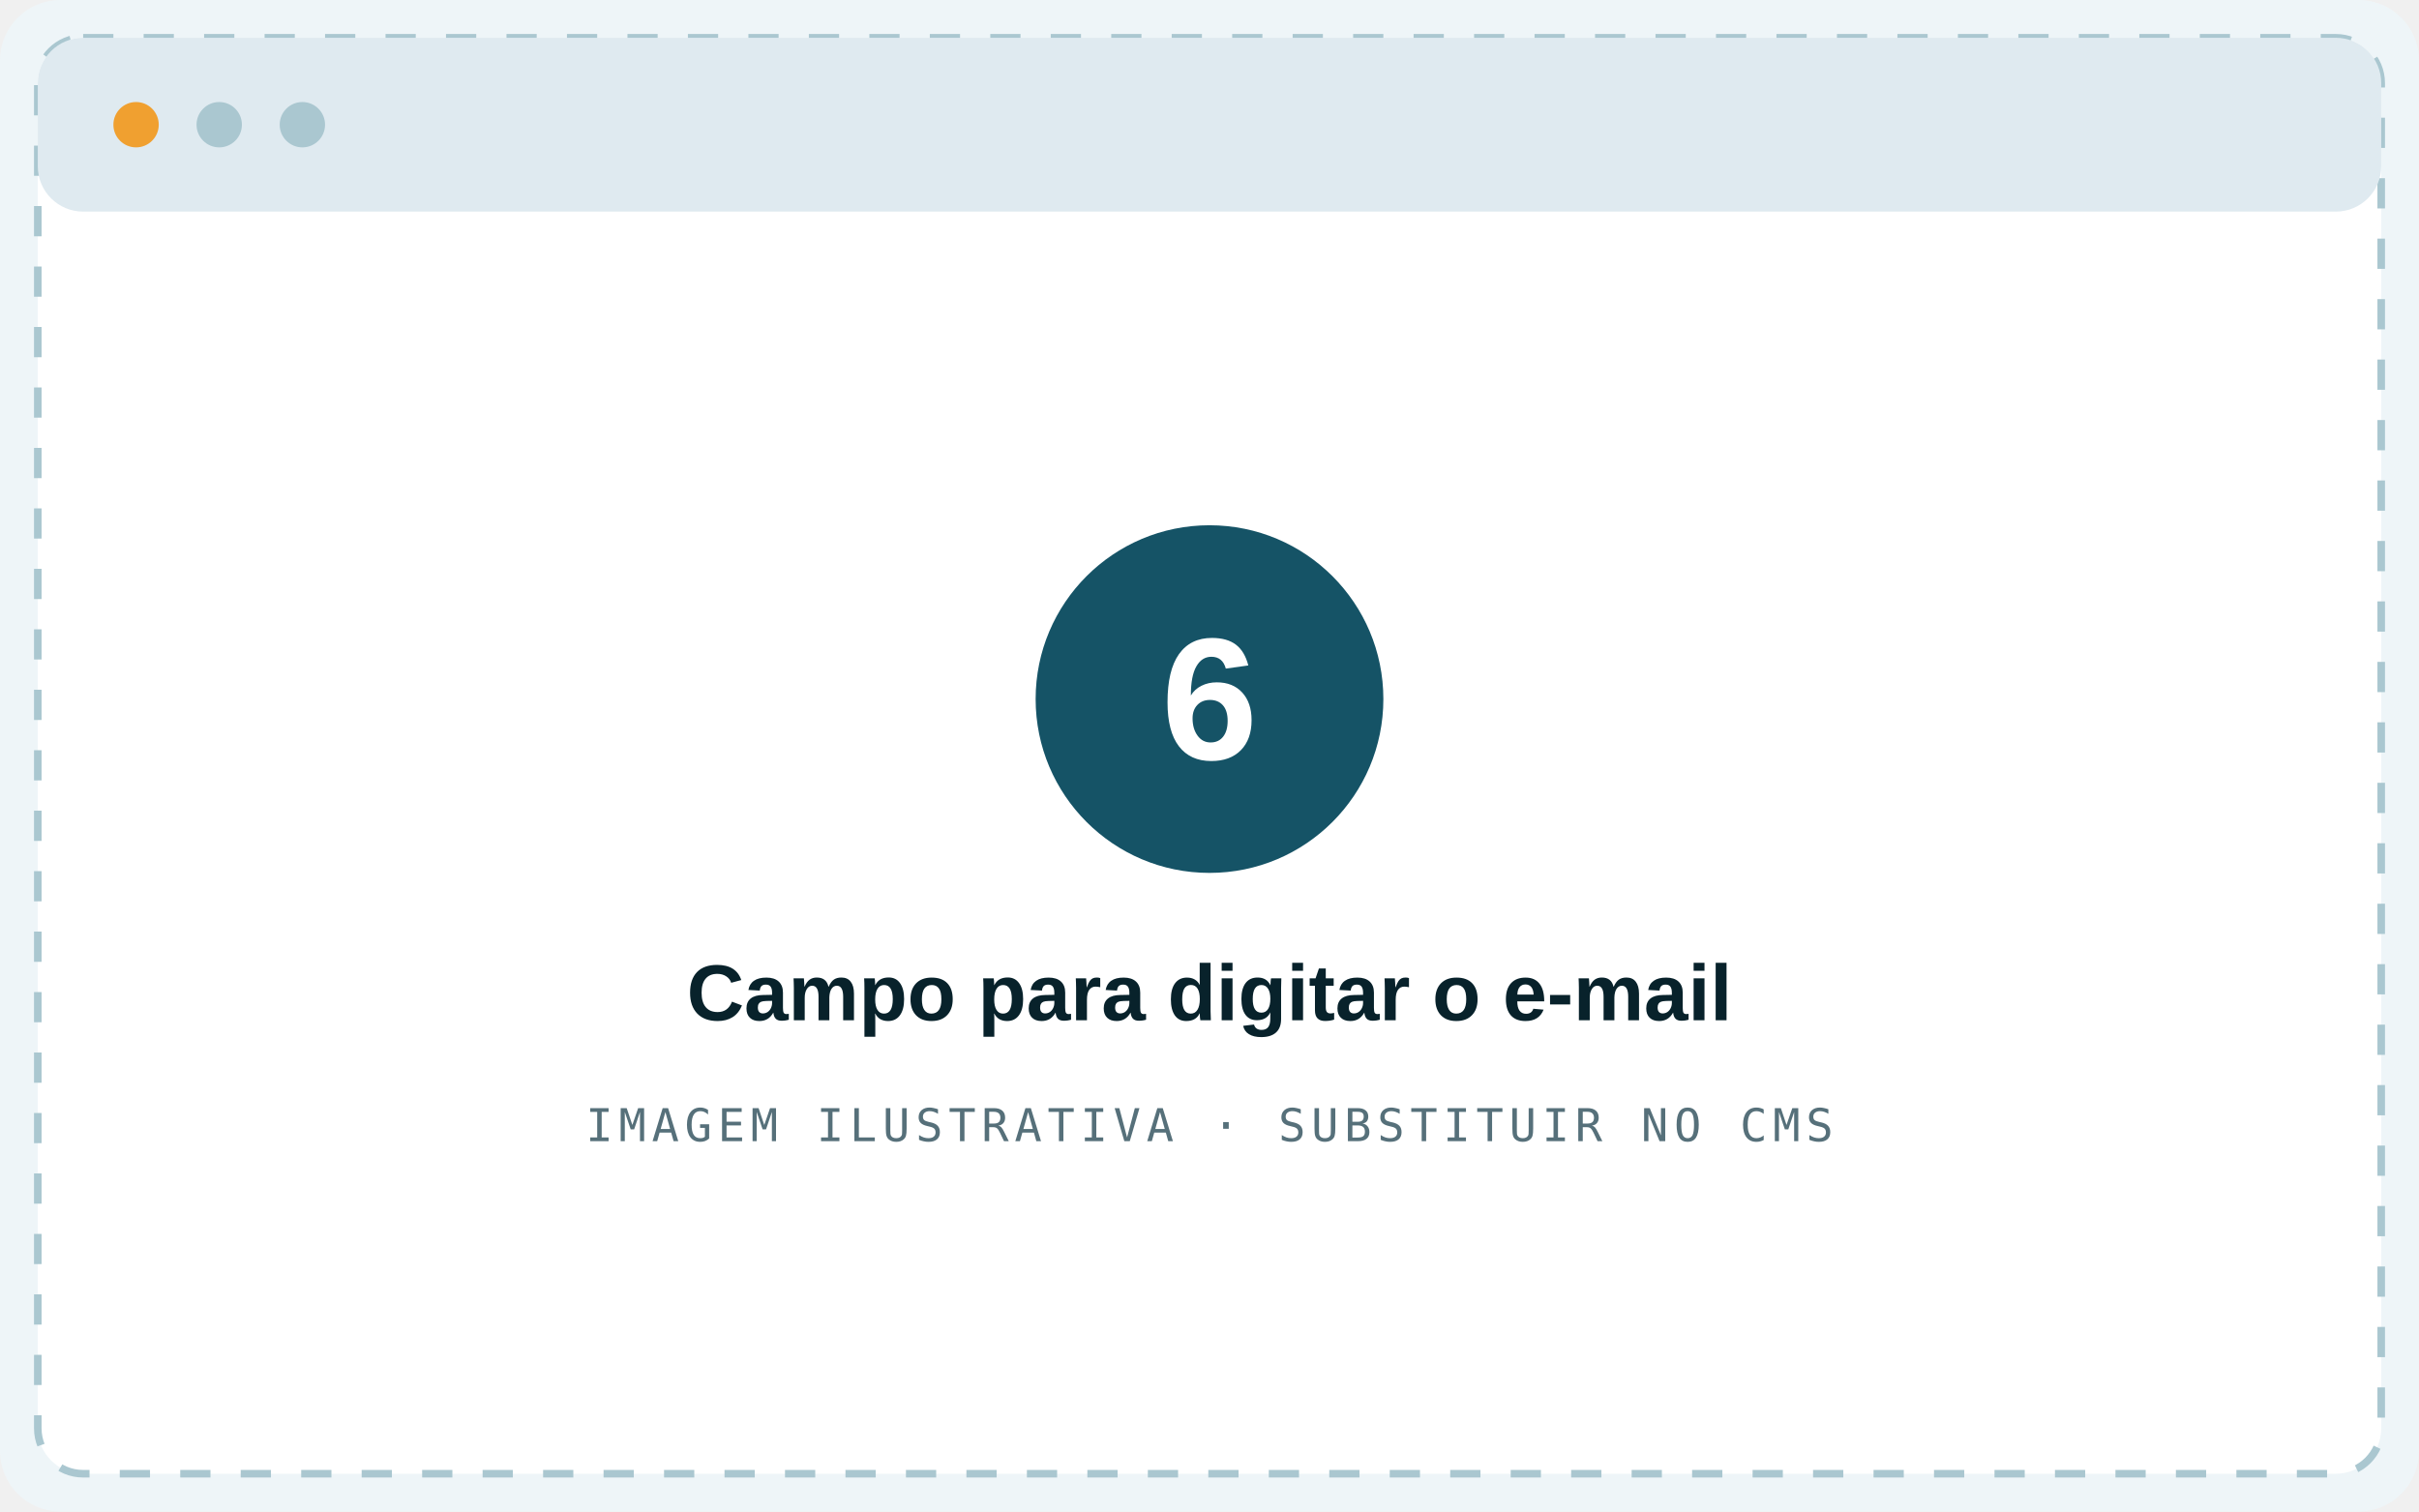
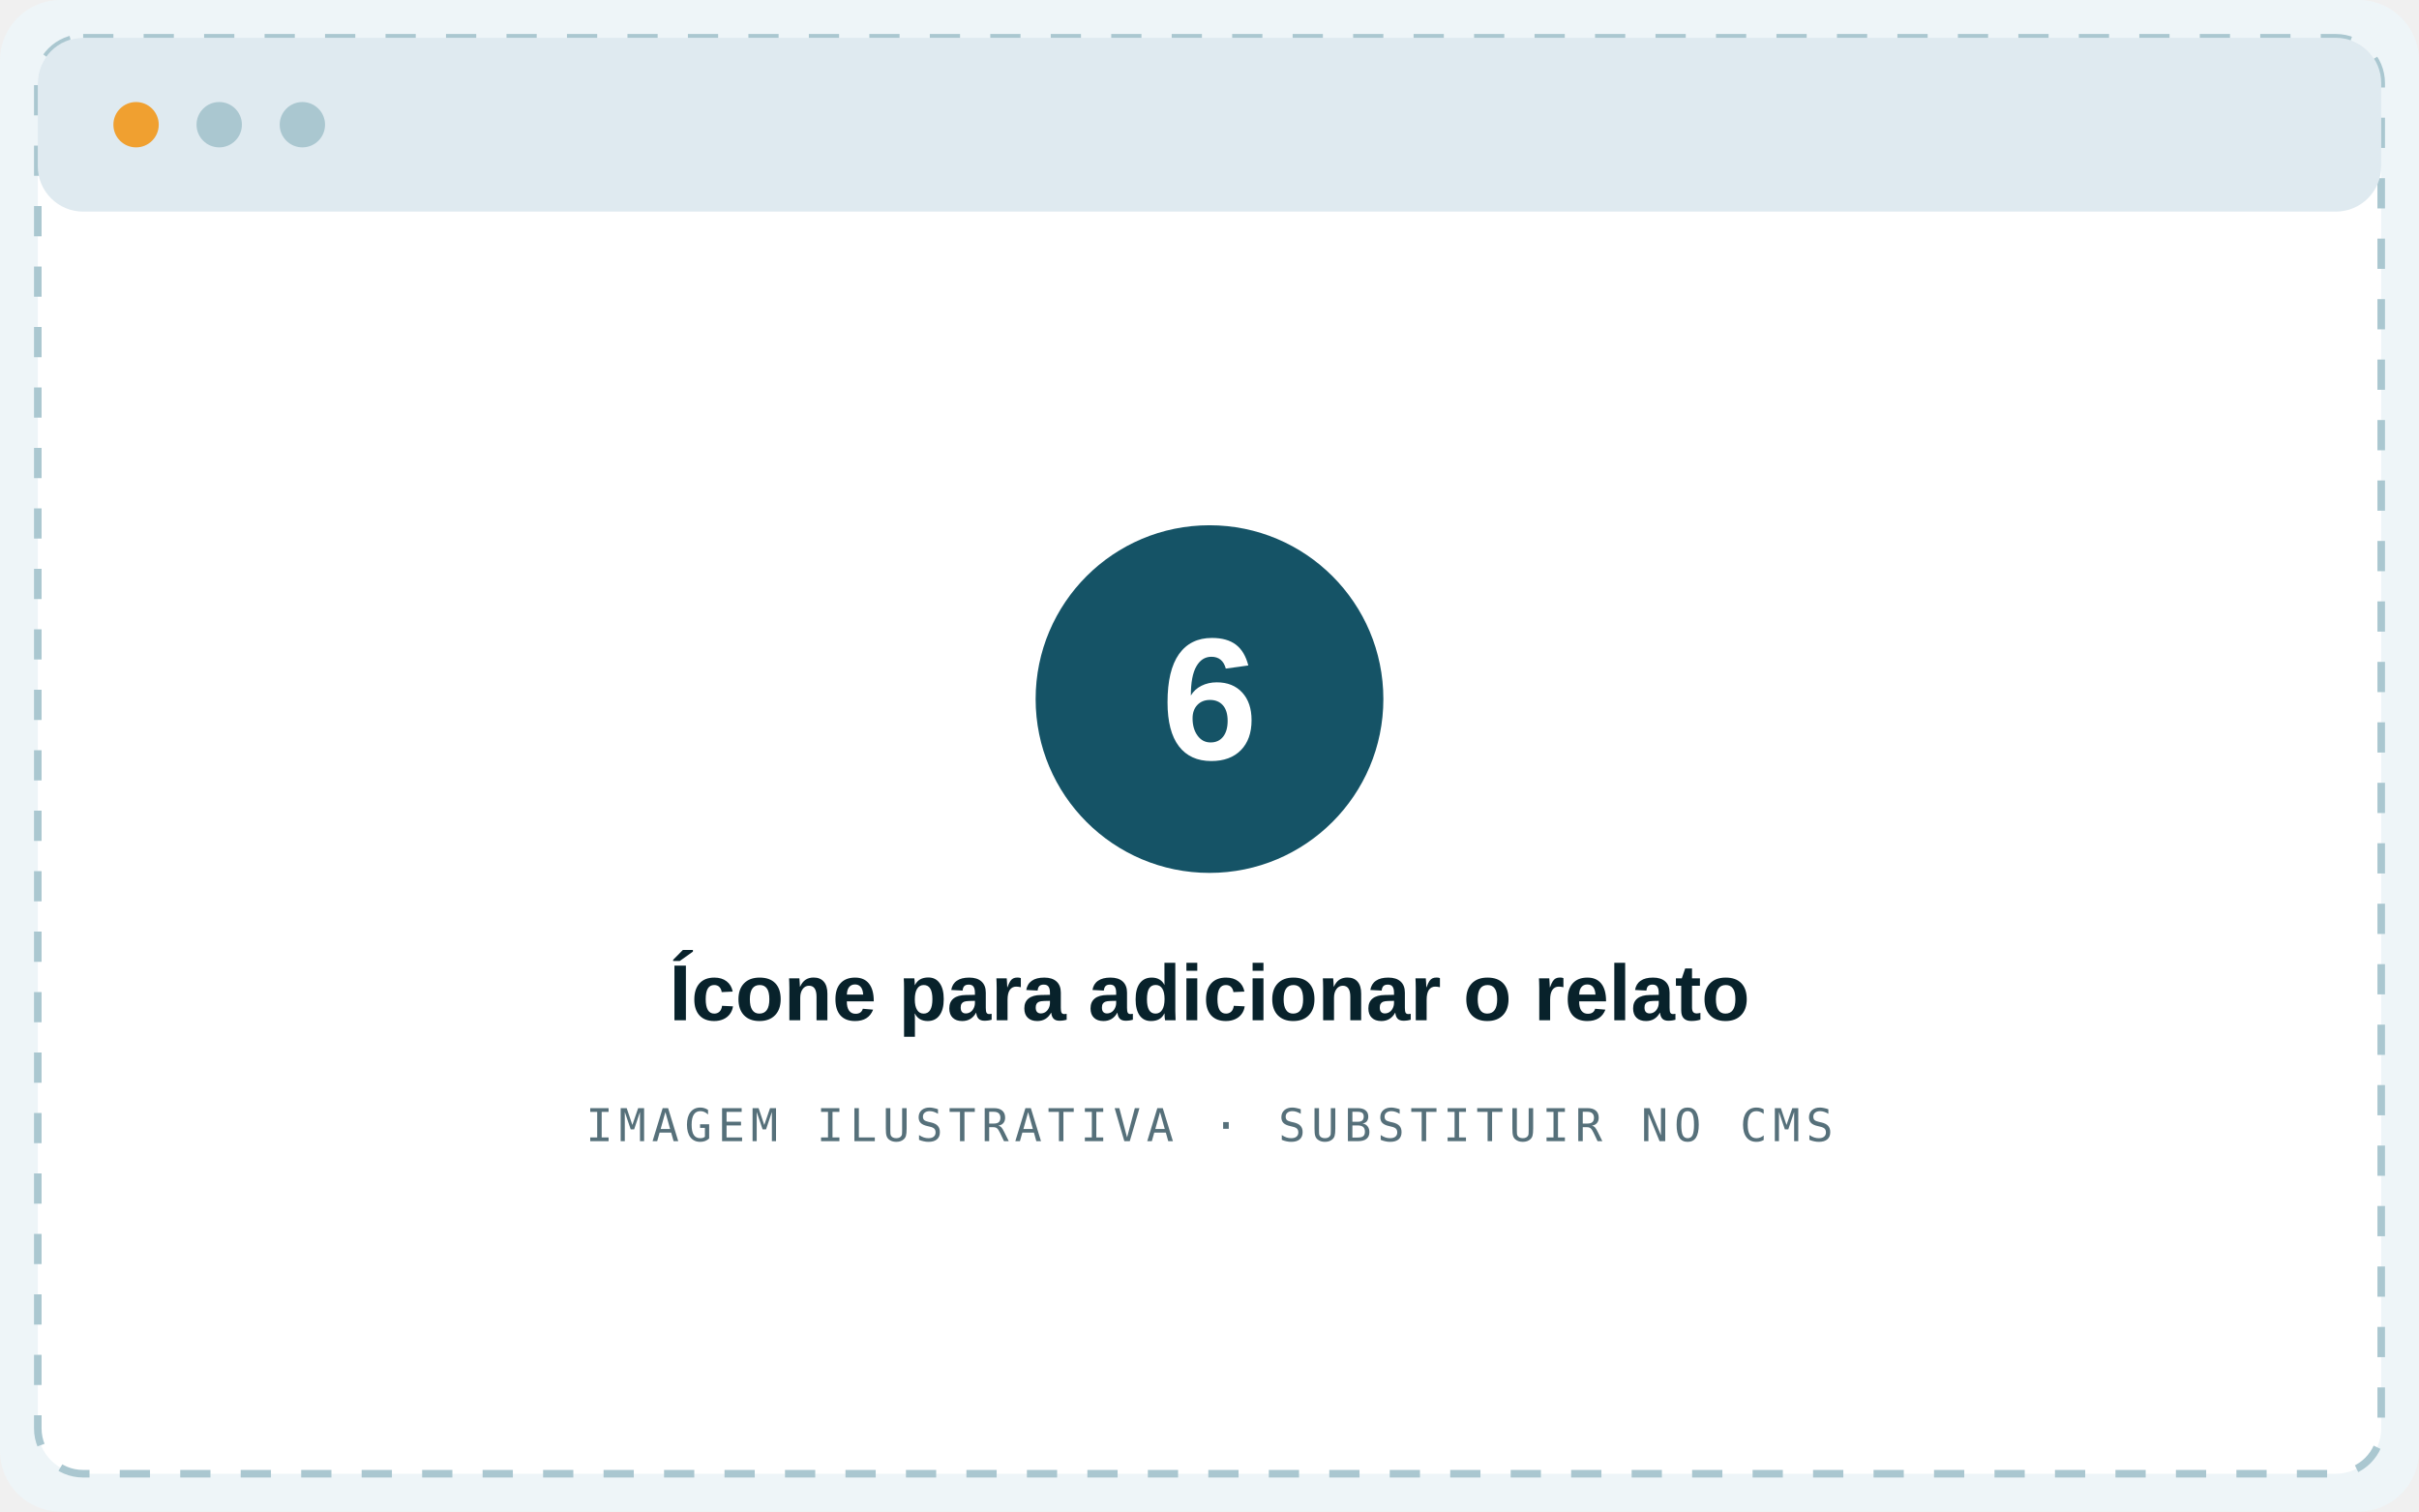
- <svg xmlns="http://www.w3.org/2000/svg" viewBox="0 0 640 400" role="img" aria-label="Passo 6 — Campo para digitar o e-mail">
+ <svg xmlns="http://www.w3.org/2000/svg" viewBox="0 0 640 400" role="img" aria-label="Passo 6 — Ícone para adicionar o relato">
  <rect width="640" height="400" rx="16" fill="#eef5f8" />
  <rect x="10" y="10" width="620" height="380" rx="12" fill="#ffffff" stroke="#aac7d0" stroke-width="2" stroke-dasharray="8 8" />
  <rect x="10" y="10" width="620" height="46" rx="12" fill="#dfeaf0" />
  <circle cx="36" cy="33" r="6" fill="#f0a030" />
  <circle cx="58" cy="33" r="6" fill="#aac7d0" />
  <circle cx="80" cy="33" r="6" fill="#aac7d0" />
  <circle cx="320" cy="185" r="46" fill="#155366" />
  <text x="320" y="185" font-family="'Space Grotesk', Arial, sans-serif" font-size="46" font-weight="700" fill="#ffffff" text-anchor="middle" dominant-baseline="central">6</text>
-   <text x="320" y="270" font-family="Manrope, Arial, sans-serif" font-size="21" font-weight="600" fill="#08222b" text-anchor="middle">Campo para digitar o e-mail</text>
+   <text x="320" y="270" font-family="Manrope, Arial, sans-serif" font-size="21" font-weight="600" fill="#08222b" text-anchor="middle">Ícone para adicionar o relato</text>
  <text x="320" y="302" font-family="'JetBrains Mono', monospace" font-size="12" letter-spacing="1.5" fill="#56707a" text-anchor="middle">IMAGEM ILUSTRATIVA · SUBSTITUIR NO CMS</text>
</svg>
